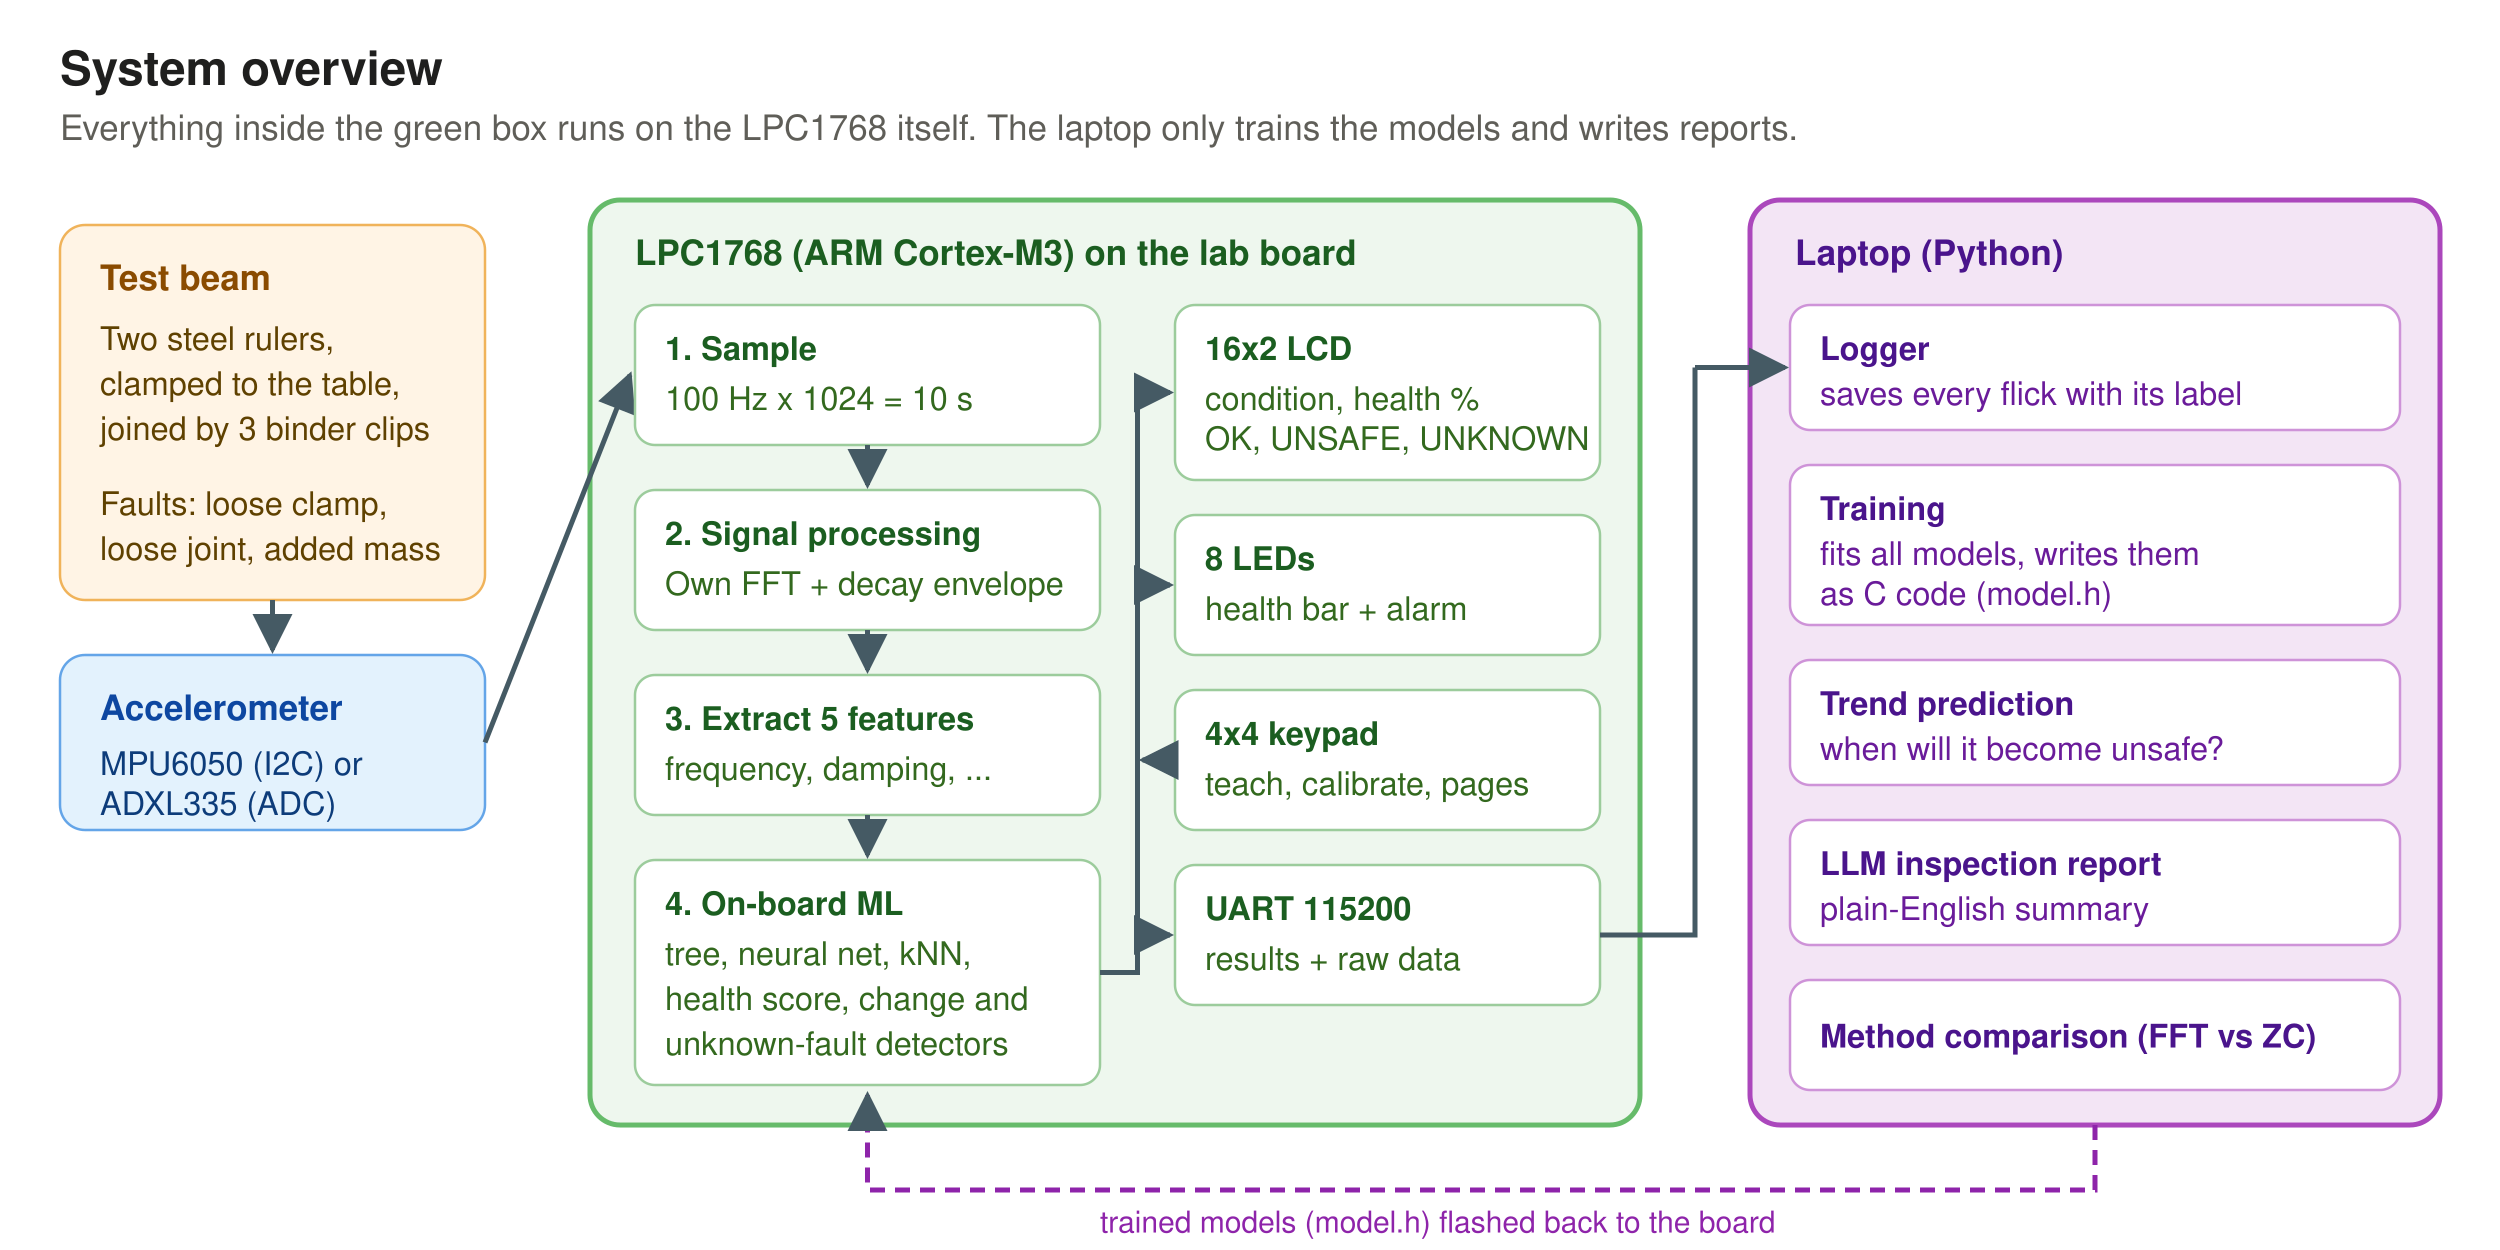
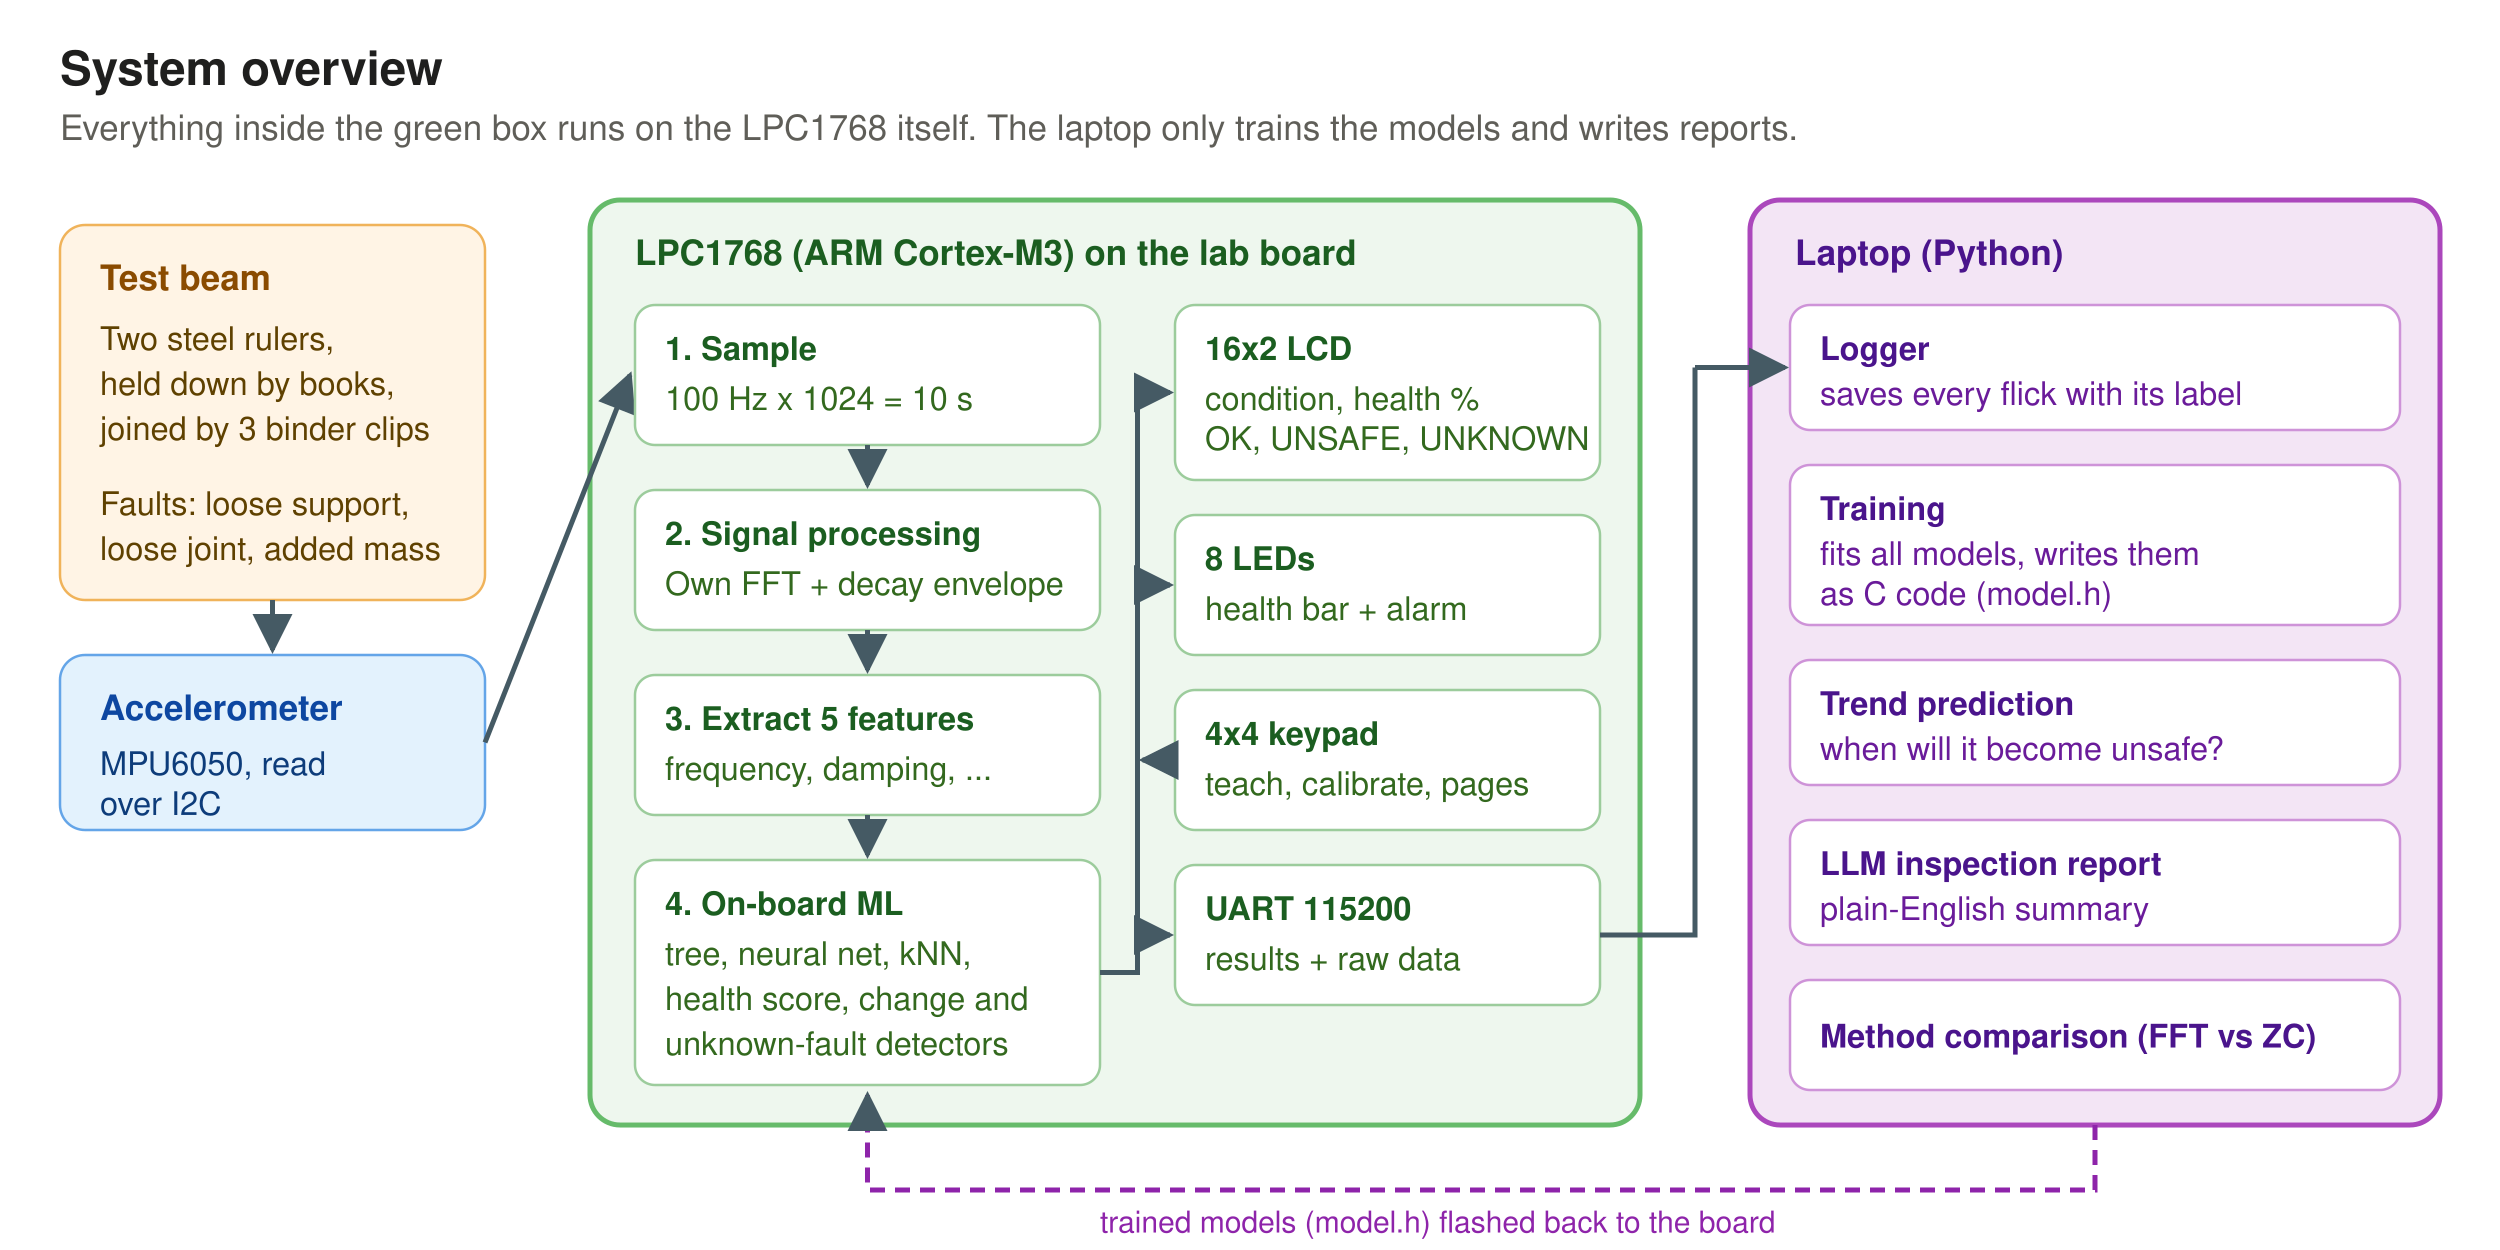
<svg xmlns="http://www.w3.org/2000/svg" viewBox="0 0 1000 500" font-family="Segoe UI, Helvetica, Arial, sans-serif" font-size="14">
  <defs>
    <marker id="a" viewBox="0 0 10 10" refX="9" refY="5" markerWidth="8" markerHeight="8" orient="auto">
      <path d="M0,0 L10,5 L0,10 z" fill="#455a64" />
    </marker>
  </defs>
  <rect width="1000" height="500" fill="#fff" />
  <text x="24" y="34" font-size="19" font-weight="700" fill="#1f1f1e">System overview</text>
  <text x="24" y="56" fill="#5f5e58">Everything inside the green box runs on the LPC1768 itself. The laptop only trains the models and writes reports.</text>
  <rect x="24" y="90" width="170" height="150" rx="10" fill="#fff4e5" stroke="#f0b35a" />
  <text x="40" y="116" font-weight="700" fill="#8a4b00">Test beam</text>
  <text x="40" y="140" font-size="13" fill="#5f4100">Two steel rulers,</text>
-   <text x="40" y="158" font-size="13" fill="#5f4100">clamped to the table,</text>
+   <text x="40" y="158" font-size="13" fill="#5f4100">held down by books,</text>
  <text x="40" y="176" font-size="13" fill="#5f4100">joined by 3 binder clips</text>
-   <text x="40" y="206" font-size="13" fill="#5f4100">Faults: loose clamp,</text>
+   <text x="40" y="206" font-size="13" fill="#5f4100">Faults: loose support,</text>
  <text x="40" y="224" font-size="13" fill="#5f4100">loose joint, added mass</text>
  <rect x="24" y="262" width="170" height="70" rx="10" fill="#e3f2fd" stroke="#64a5e8" />
  <text x="40" y="288" font-weight="700" fill="#0d47a1">Accelerometer</text>
-   <text x="40" y="310" font-size="13" fill="#0d3c7a">MPU6050 (I2C) or</text>
-   <text x="40" y="326" font-size="13" fill="#0d3c7a">ADXL335 (ADC)</text>
+   <text x="40" y="310" font-size="13" fill="#0d3c7a">MPU6050, read</text>
+   <text x="40" y="326" font-size="13" fill="#0d3c7a">over I2C</text>
  <line x1="109" y1="240" x2="109" y2="260" stroke="#455a64" stroke-width="2" marker-end="url(#a)" />
  <rect x="236" y="80" width="420" height="370" rx="12" fill="#eef7ee" stroke="#66bb6a" stroke-width="2" />
  <text x="254" y="106" font-weight="700" fill="#1b5e20">LPC1768 (ARM Cortex-M3) on the lab board</text>
  <line x1="194" y1="297" x2="252" y2="150" stroke="#455a64" stroke-width="2" marker-end="url(#a)" />
  <g font-size="13">
    <rect x="254" y="122" width="186" height="56" rx="8" fill="#fff" stroke="#9ccc9c" />
    <text x="266" y="144" font-weight="700" fill="#1b5e20">1. Sample</text>
    <text x="266" y="164" fill="#33691e">100 Hz x 1024 = 10 s</text>
    <rect x="254" y="196" width="186" height="56" rx="8" fill="#fff" stroke="#9ccc9c" />
    <text x="266" y="218" font-weight="700" fill="#1b5e20">2. Signal processing</text>
    <text x="266" y="238" fill="#33691e">Own FFT + decay envelope</text>
    <rect x="254" y="270" width="186" height="56" rx="8" fill="#fff" stroke="#9ccc9c" />
    <text x="266" y="292" font-weight="700" fill="#1b5e20">3. Extract 5 features</text>
    <text x="266" y="312" fill="#33691e">frequency, damping, ...</text>
    <rect x="254" y="344" width="186" height="90" rx="8" fill="#fff" stroke="#9ccc9c" />
    <text x="266" y="366" font-weight="700" fill="#1b5e20">4. On-board ML</text>
    <text x="266" y="386" fill="#33691e">tree, neural net, kNN,</text>
    <text x="266" y="404" fill="#33691e">health score, change and</text>
    <text x="266" y="422" fill="#33691e">unknown-fault detectors</text>
    <line x1="347" y1="178" x2="347" y2="194" stroke="#455a64" stroke-width="2" marker-end="url(#a)" />
    <line x1="347" y1="252" x2="347" y2="268" stroke="#455a64" stroke-width="2" marker-end="url(#a)" />
    <line x1="347" y1="326" x2="347" y2="342" stroke="#455a64" stroke-width="2" marker-end="url(#a)" />
    <rect x="470" y="122" width="170" height="70" rx="8" fill="#fff" stroke="#9ccc9c" />
    <text x="482" y="144" font-weight="700" fill="#1b5e20">16x2 LCD</text>
    <text x="482" y="164" fill="#33691e">condition, health %</text>
    <text x="482" y="180" fill="#33691e">OK, UNSAFE, UNKNOWN</text>
    <rect x="470" y="206" width="170" height="56" rx="8" fill="#fff" stroke="#9ccc9c" />
    <text x="482" y="228" font-weight="700" fill="#1b5e20">8 LEDs</text>
    <text x="482" y="248" fill="#33691e">health bar + alarm</text>
    <rect x="470" y="276" width="170" height="56" rx="8" fill="#fff" stroke="#9ccc9c" />
    <text x="482" y="298" font-weight="700" fill="#1b5e20">4x4 keypad</text>
    <text x="482" y="318" fill="#33691e">teach, calibrate, pages</text>
    <rect x="470" y="346" width="170" height="56" rx="8" fill="#fff" stroke="#9ccc9c" />
    <text x="482" y="368" font-weight="700" fill="#1b5e20">UART 115200</text>
    <text x="482" y="388" fill="#33691e">results + raw data</text>
  </g>
  <g stroke="#455a64" stroke-width="2" fill="none">
    <polyline points="440,389 455,389 455,157" />
    <line x1="455" y1="157" x2="468" y2="157" marker-end="url(#a)" />
    <line x1="455" y1="234" x2="468" y2="234" marker-end="url(#a)" />
    <line x1="468" y1="304" x2="457" y2="304" marker-end="url(#a)" />
    <line x1="455" y1="374" x2="468" y2="374" marker-end="url(#a)" />
  </g>
  <rect x="700" y="80" width="276" height="370" rx="12" fill="#f3e5f5" stroke="#ab47bc" stroke-width="2" />
  <text x="718" y="106" font-weight="700" fill="#4a148c">Laptop (Python)</text>
  <g font-size="13">
    <rect x="716" y="122" width="244" height="50" rx="8" fill="#fff" stroke="#ce93d8" />
    <text x="728" y="144" font-weight="700" fill="#4a148c">Logger</text>
    <text x="728" y="162" fill="#6a1b9a">saves every flick with its label</text>
    <rect x="716" y="186" width="244" height="64" rx="8" fill="#fff" stroke="#ce93d8" />
    <text x="728" y="208" font-weight="700" fill="#4a148c">Training</text>
    <text x="728" y="226" fill="#6a1b9a">fits all models, writes them</text>
    <text x="728" y="242" fill="#6a1b9a">as C code (model.h)</text>
    <rect x="716" y="264" width="244" height="50" rx="8" fill="#fff" stroke="#ce93d8" />
    <text x="728" y="286" font-weight="700" fill="#4a148c">Trend prediction</text>
    <text x="728" y="304" fill="#6a1b9a">when will it become unsafe?</text>
    <rect x="716" y="328" width="244" height="50" rx="8" fill="#fff" stroke="#ce93d8" />
    <text x="728" y="350" font-weight="700" fill="#4a148c">LLM inspection report</text>
    <text x="728" y="368" fill="#6a1b9a">plain-English summary</text>
    <rect x="716" y="392" width="244" height="44" rx="8" fill="#fff" stroke="#ce93d8" />
    <text x="728" y="419" font-weight="700" fill="#4a148c">Method comparison (FFT vs ZC)</text>
  </g>
  <polyline points="640,374 678,374 678,147" fill="none" stroke="#455a64" stroke-width="2" />
  <line x1="678" y1="147" x2="714" y2="147" stroke="#455a64" stroke-width="2" marker-end="url(#a)" />
  <polyline points="838,450 838,476 347,476 347,438" fill="none" stroke="#8e24aa" stroke-width="2" stroke-dasharray="6 4" marker-end="url(#a)" />
  <text x="440" y="493" font-size="12" fill="#8e24aa">trained models (model.h) flashed back to the board</text>
</svg>
